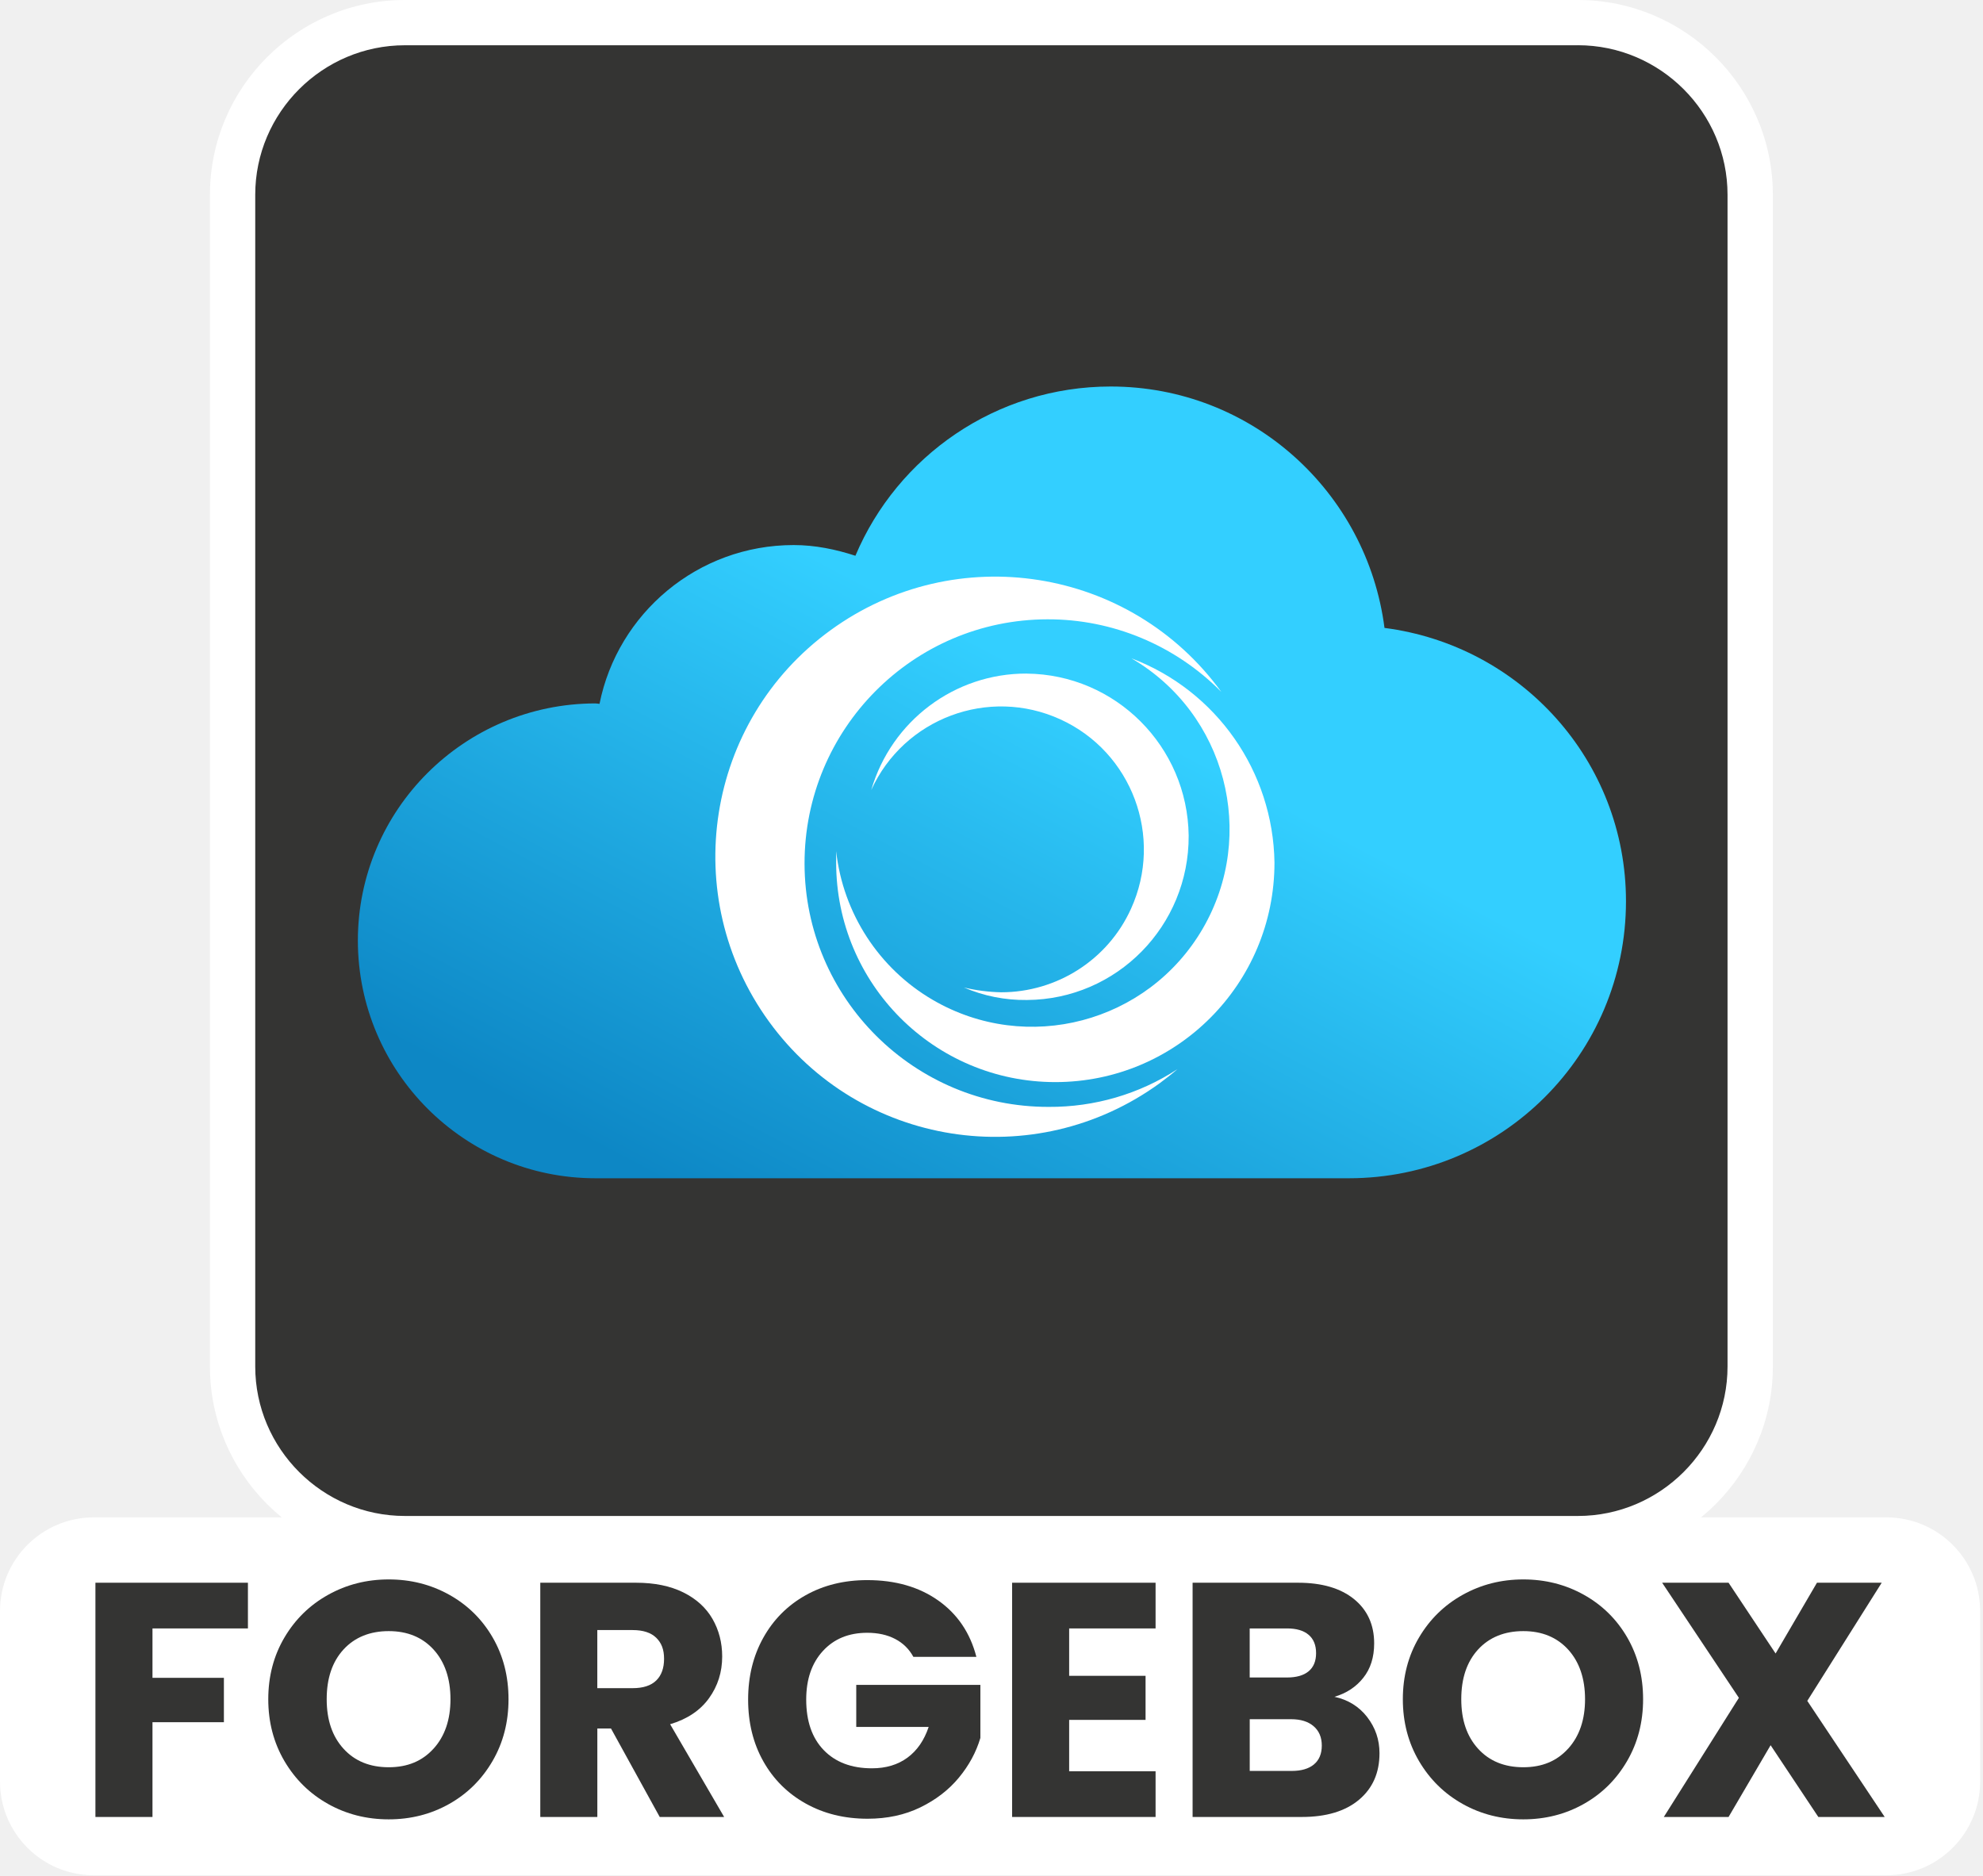
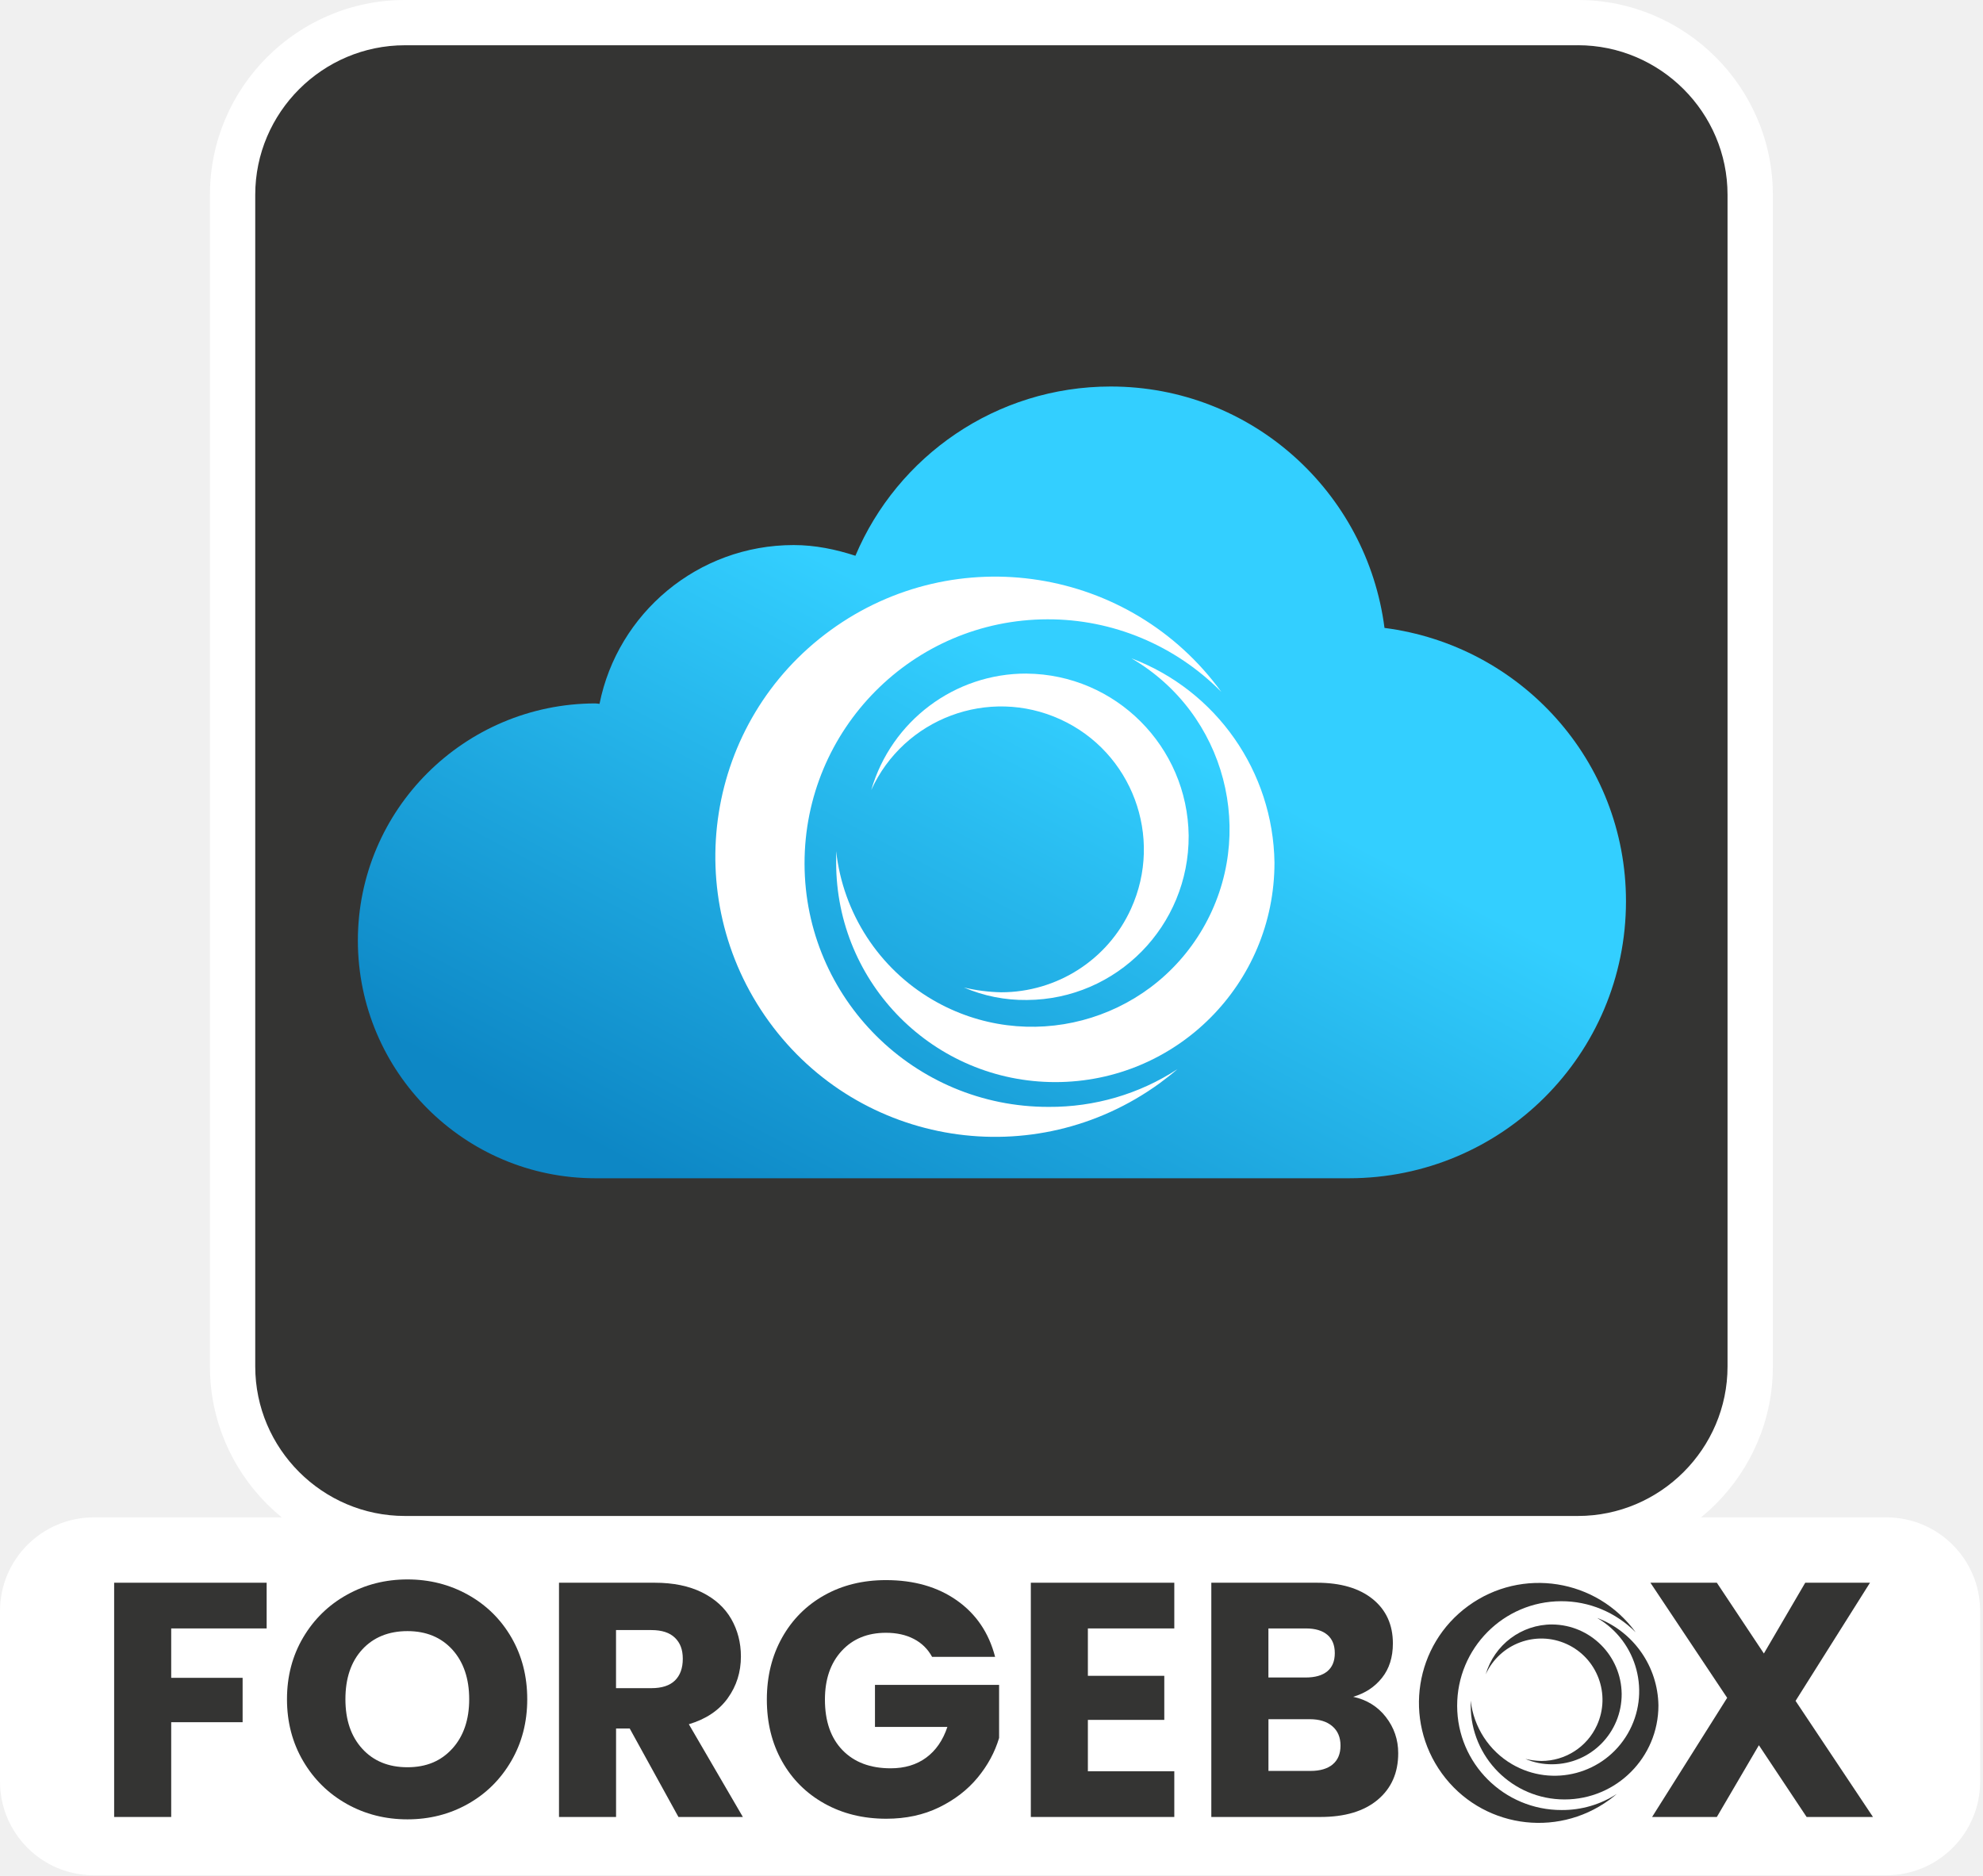
<svg xmlns="http://www.w3.org/2000/svg" width="423" height="400" viewBox="0 0 423 400" fill="none">
-   <path d="M85.613 5.094H335.832C356.119 5.094 372.59 21.54 372.59 41.808V291.748C372.59 312.016 356.126 328.463 335.832 328.463H85.613C65.326 328.463 48.855 312.016 48.855 291.748V41.808C48.855 21.54 65.319 5.094 85.613 5.094Z" fill="#343433" />
-   <path d="M336.582 9.648C354.145 9.648 368.506 23.995 368.506 41.535V291.475C368.506 309.022 354.145 323.362 336.582 323.362H86.369C68.806 323.362 54.445 309.015 54.445 291.475V41.542C54.445 23.995 68.806 9.655 86.369 9.655H336.589L336.582 9.648ZM336.582 0H86.369C63.446 0 44.784 18.641 44.784 41.542V291.482C44.784 314.383 63.446 333.024 86.369 333.024H336.589C359.512 333.024 378.174 314.383 378.174 291.482V41.542C378.174 18.648 359.512 0 336.589 0H336.582Z" fill="white" />
-   <path fill-rule="evenodd" clip-rule="evenodd" d="M295.333 133.946C291.598 104.948 267.009 82.445 236.926 82.445C212.466 82.445 191.43 97.319 182.47 118.545C178.297 117.188 173.908 116.263 169.296 116.263C148.834 116.263 131.749 130.826 127.886 150.129C127.623 150.129 127.313 150.041 127.01 150.041C99.037 150.088 76.336 172.719 76.336 200.664C76.383 228.608 99.037 251.327 127.01 251.327H287.734C320.407 251.327 346.842 224.875 346.842 192.238C346.842 162.234 324.358 137.672 295.333 133.939V133.946Z" fill="url(#paint0_linear_749_2874)" />
-   <path d="M223.697 236.103C195.023 236.157 171.675 212.952 171.621 184.244C171.567 155.537 194.74 132.157 223.414 132.103C237.356 132.049 250.726 137.666 260.529 147.591C241.152 120.922 203.862 115.021 177.17 134.425C150.478 153.829 144.646 191.165 164.023 217.887C183.406 244.609 220.69 250.456 247.382 231.052C248.683 230.087 249.991 229.068 251.178 228.048C243.02 233.382 233.439 236.163 223.697 236.103Z" fill="white" />
-   <path d="M241.375 140.44C261.494 152.188 268.236 177.999 256.558 198.085C244.827 218.224 219.045 224.976 198.988 213.289C187.486 206.591 179.833 194.79 178.364 181.57V184.008C178.364 209.879 199.271 230.816 225.113 230.816C250.956 230.816 271.863 209.879 271.863 184.008C271.58 164.604 259.511 147.3 241.375 140.434V140.44Z" fill="white" />
+   <path d="M85.613 5.094H335.833C356.12 5.094 372.591 21.54 372.591 41.808V291.748C372.591 312.016 356.126 328.463 335.833 328.463H85.613C65.326 328.463 48.855 312.016 48.855 291.748V41.808C48.855 21.54 65.319 5.094 85.613 5.094Z" fill="#343433" />
+   <path d="M336.582 9.648C354.145 9.648 368.506 23.995 368.506 41.535V291.475C368.506 309.022 354.145 323.362 336.582 323.362H86.37C68.806 323.362 54.446 309.015 54.446 291.475V41.542C54.446 23.995 68.806 9.655 86.37 9.655H336.589L336.582 9.648ZM336.582 0H86.37C63.446 0 44.784 18.641 44.784 41.542V291.482C44.784 314.383 63.446 333.024 86.37 333.024H336.589C359.512 333.024 378.174 314.383 378.174 291.482V41.542C378.174 18.648 359.512 0 336.589 0H336.582Z" fill="white" />
+   <path fill-rule="evenodd" clip-rule="evenodd" d="M295.333 133.946C291.598 104.948 267.009 82.445 236.926 82.445C212.466 82.445 191.43 97.319 182.47 118.545C178.297 117.188 173.908 116.263 169.296 116.263C148.834 116.263 131.749 130.826 127.886 150.129C127.623 150.129 127.313 150.041 127.01 150.041C99.037 150.088 76.336 172.719 76.336 200.664C76.383 228.608 99.037 251.327 127.01 251.327H287.734C320.407 251.327 346.842 224.875 346.842 192.238C346.842 162.234 324.358 137.672 295.333 133.939V133.946Z" fill="url(#paint0_linear_751_3239)" />
+   <path d="M223.697 236.103C195.023 236.157 171.675 212.952 171.621 184.244C171.568 155.537 194.74 132.157 223.414 132.103C237.357 132.049 250.726 137.666 260.53 147.591C241.153 120.922 203.862 115.021 177.17 134.425C150.478 153.829 144.646 191.165 164.023 217.887C183.407 244.609 220.69 250.456 247.382 231.052C248.684 230.087 249.992 229.068 251.178 228.048C243.02 233.382 233.44 236.163 223.697 236.103Z" fill="white" />
+   <path d="M241.376 140.44C261.494 152.188 268.236 177.999 256.559 198.085C244.828 218.224 219.046 224.976 198.988 213.289C187.486 206.591 179.834 194.79 178.364 181.57V184.008C178.364 209.879 199.271 230.816 225.114 230.816C250.956 230.816 271.863 209.879 271.863 184.008C271.58 164.604 259.512 147.3 241.376 140.434V140.44Z" fill="white" />
  <path d="M218.992 143.676C203.633 143.622 190.149 153.776 185.841 168.528C192.812 153.209 210.888 146.458 226.186 153.439C241.483 160.42 248.225 178.52 241.261 193.84C236.332 204.736 225.451 211.657 213.551 211.657C210.888 211.603 208.225 211.258 205.615 210.637C209.863 212.453 214.4 213.358 219.046 213.304C238.254 213.189 253.666 197.472 253.558 178.237C253.329 159.231 237.977 143.852 218.992 143.683V143.676Z" fill="white" />
  <path d="M0 343.664C0 332.618 8.954 323.664 20 323.664H402.392C413.438 323.664 422.392 332.618 422.392 343.664V380C422.392 391.046 413.438 400 402.392 400H20C8.954 400 0 391.046 0 380V343.664Z" fill="white" />
-   <path d="M52.886 337.602V347.351H32.526V357.888H47.76V367.353H32.526V387.567H20.356V337.602H52.886Z" fill="#343433" />
-   <path d="M70.005 384.8C66.089 382.615 62.985 379.568 60.678 375.652C58.379 371.736 57.225 367.333 57.225 362.45C57.225 357.567 58.379 353.172 60.678 349.28C62.977 345.389 66.089 342.35 70.005 340.173C73.921 337.987 78.227 336.898 82.922 336.898C87.618 336.898 91.924 337.987 95.84 340.173C99.756 342.358 102.844 345.397 105.094 349.28C107.345 353.172 108.474 357.559 108.474 362.45C108.474 367.341 107.337 371.736 105.054 375.652C102.771 379.568 99.691 382.615 95.8 384.8C91.908 386.986 87.61 388.074 82.914 388.074C78.219 388.074 73.912 386.986 69.996 384.8H70.005ZM92.501 372.979C94.898 370.322 96.092 366.813 96.092 362.442C96.092 358.071 94.89 354.504 92.501 351.872C90.105 349.24 86.912 347.923 82.922 347.923C78.933 347.923 75.675 349.231 73.279 351.839C70.882 354.447 69.688 357.99 69.688 362.442C69.688 366.894 70.882 370.379 73.279 373.012C75.675 375.644 78.893 376.96 82.922 376.96C86.952 376.96 90.096 375.636 92.501 372.971V372.979Z" fill="#343433" />
-   <path d="M140.728 387.567L130.337 368.702H127.42V387.567H115.25V337.602H135.683C139.623 337.602 142.979 338.292 145.757 339.665C148.536 341.046 150.607 342.931 151.989 345.328C153.362 347.725 154.052 350.398 154.052 353.339C154.052 356.662 153.118 359.627 151.241 362.235C149.364 364.843 146.602 366.695 142.946 367.784L154.475 387.575H140.736L140.728 387.567ZM127.412 360.09H134.96C137.194 360.09 138.859 359.546 139.981 358.457C141.094 357.368 141.654 355.825 141.654 353.826C141.654 351.828 141.094 350.43 139.981 349.341C138.868 348.253 137.194 347.7 134.96 347.7H127.412V360.09Z" fill="#343433" />
-   <path d="M194.829 353.406C193.927 351.748 192.635 350.473 190.945 349.595C189.264 348.718 187.281 348.279 184.998 348.279C181.058 348.279 177.906 349.571 175.533 352.163C173.161 354.746 171.975 358.199 171.975 362.521C171.975 367.128 173.218 370.719 175.712 373.302C178.206 375.886 181.635 377.186 185.998 377.186C188.987 377.186 191.514 376.43 193.578 374.911C195.641 373.392 197.144 371.206 198.095 368.363H182.65V359.393H209.128V370.711C208.226 373.749 206.699 376.569 204.538 379.185C202.377 381.793 199.639 383.905 196.316 385.522C192.993 387.138 189.247 387.943 185.071 387.943C180.132 387.943 175.736 386.862 171.869 384.701C168.002 382.54 164.988 379.542 162.827 375.699C160.666 371.856 159.585 367.469 159.585 362.529C159.585 357.59 160.666 353.194 162.827 349.327C164.988 345.46 167.986 342.446 171.829 340.285C175.671 338.124 180.059 337.043 184.998 337.043C190.978 337.043 196.023 338.489 200.126 341.381C204.229 344.274 206.951 348.287 208.275 353.414H194.821L194.829 353.406Z" fill="#343433" />
-   <path d="M228.066 347.351V357.458H244.364V366.858H228.066V377.818H246.5V387.567H215.896V337.602H246.5V347.351H228.066Z" fill="#343433" />
-   <path d="M291.632 366.248C293.387 368.507 294.264 371.074 294.264 373.975C294.264 378.151 292.802 381.457 289.885 383.903C286.968 386.348 282.898 387.567 277.674 387.567H254.397V337.602H276.894C281.972 337.602 285.945 338.763 288.821 341.087C291.689 343.411 293.127 346.571 293.127 350.552C293.127 353.493 292.355 355.938 290.811 357.88C289.268 359.83 287.22 361.179 284.653 361.934C287.545 362.552 289.869 363.99 291.632 366.24V366.248ZM266.576 357.815H274.546C276.537 357.815 278.072 357.377 279.136 356.499C280.201 355.622 280.737 354.33 280.737 352.616C280.737 350.901 280.201 349.601 279.136 348.7C278.072 347.798 276.537 347.351 274.546 347.351H266.576V357.815ZM280.282 376.355C281.395 375.429 281.956 374.089 281.956 372.334C281.956 370.579 281.371 369.198 280.209 368.206C279.047 367.207 277.447 366.712 275.407 366.712H266.584V377.745H275.554C277.593 377.745 279.169 377.281 280.29 376.355H280.282Z" fill="#343433" />
-   <path d="M312.024 384.8C308.108 382.615 305.005 379.568 302.698 375.652C300.398 371.736 299.245 367.333 299.245 362.45C299.245 357.567 300.398 353.172 302.698 349.28C304.997 345.389 308.108 342.35 312.024 340.173C315.94 337.987 320.246 336.898 324.942 336.898C329.638 336.898 333.944 337.987 337.86 340.173C341.776 342.358 344.864 345.397 347.114 349.28C349.364 353.172 350.494 357.559 350.494 362.45C350.494 367.341 349.356 371.736 347.073 375.652C344.79 379.568 341.711 382.615 337.82 384.8C333.928 386.986 329.63 388.074 324.934 388.074C320.238 388.074 315.932 386.986 312.016 384.8H312.024ZM334.521 372.979C336.918 370.322 338.112 366.813 338.112 362.442C338.112 358.071 336.91 354.504 334.521 351.872C332.124 349.24 328.931 347.923 324.942 347.923C320.953 347.923 317.695 349.231 315.299 351.839C312.902 354.447 311.708 357.99 311.708 362.442C311.708 366.894 312.902 370.379 315.299 373.012C317.695 375.644 320.913 376.96 324.942 376.96C328.972 376.96 332.116 375.636 334.521 372.971V372.979Z" fill="#343433" />
-   <path d="M387.874 387.567L377.694 372.261L368.725 387.567H354.913L370.926 362.154L354.556 337.602H368.725L378.758 352.697L387.582 337.602H401.393L385.518 362.804L402.035 387.575H387.866L387.874 387.567Z" fill="#343433" />
+   <path d="M56.88 337.602V347.351H36.52V357.888H51.753V367.353H36.52V387.567H24.349V337.602H56.88Z" fill="#343433" />
+   <path d="M73.998 384.8C70.082 382.615 66.978 379.568 64.671 375.652C62.372 371.736 61.218 367.333 61.218 362.45C61.218 357.567 62.372 353.172 64.671 349.28C66.97 345.389 70.082 342.35 73.998 340.173C77.914 337.987 82.22 336.898 86.916 336.898C91.612 336.898 95.918 337.987 99.834 340.173C103.75 342.358 106.837 345.397 109.088 349.28C111.338 353.172 112.467 357.559 112.467 362.45C112.467 367.341 111.33 371.736 109.047 375.652C106.764 379.568 103.685 382.615 99.793 384.8C95.902 386.986 91.604 388.074 86.908 388.074C82.212 388.074 77.906 386.986 73.99 384.8H73.998ZM96.495 372.979C98.891 370.322 100.086 366.813 100.086 362.442C100.086 358.071 98.883 354.504 96.495 351.872C94.098 349.24 90.905 347.923 86.916 347.923C82.927 347.923 79.669 349.231 77.272 351.839C74.876 354.447 73.681 357.99 73.681 362.442C73.681 366.894 74.876 370.379 77.272 373.012C79.669 375.644 82.886 376.96 86.916 376.96C90.946 376.96 94.09 375.636 96.495 372.971V372.979Z" fill="#343433" />
+   <path d="M144.721 387.567L134.33 368.702H131.414V387.567H119.243V337.602H139.676C143.617 337.602 146.972 338.292 149.751 339.665C152.529 341.046 154.601 342.931 155.982 345.328C157.355 347.725 158.046 350.398 158.046 353.339C158.046 356.662 157.111 359.627 155.235 362.235C153.358 364.843 150.595 366.695 146.939 367.784L158.468 387.575H144.73L144.721 387.567ZM131.405 360.09H138.953C141.187 360.09 142.853 359.546 143.974 358.457C145.087 357.368 145.648 355.825 145.648 353.826C145.648 351.828 145.087 350.43 143.974 349.341C142.861 348.253 141.187 347.7 138.953 347.7H131.405V360.09Z" fill="#343433" />
+   <path d="M198.822 353.406C197.92 351.748 196.628 350.473 194.939 349.595C193.257 348.718 191.274 348.279 188.991 348.279C185.051 348.279 181.899 349.571 179.526 352.163C177.154 354.746 175.968 358.199 175.968 362.521C175.968 367.128 177.211 370.719 179.705 373.302C182.199 375.886 185.628 377.186 189.991 377.186C192.981 377.186 195.507 376.43 197.571 374.911C199.635 373.392 201.138 371.206 202.088 368.363H186.643V359.393H213.121V370.711C212.219 373.749 210.692 376.568 208.531 379.185C206.37 381.793 203.632 383.905 200.309 385.522C196.986 387.138 193.241 387.943 189.065 387.943C184.125 387.943 179.73 386.862 175.862 384.701C171.995 382.54 168.981 379.542 166.82 375.699C164.659 371.856 163.578 367.469 163.578 362.529C163.578 357.59 164.659 353.194 166.82 349.327C168.981 345.46 171.979 342.446 175.822 340.285C179.665 338.124 184.052 337.043 188.991 337.043C194.971 337.043 200.016 338.489 204.119 341.381C208.222 344.274 210.944 348.287 212.268 353.414H198.814L198.822 353.406Z" fill="#343433" />
+   <path d="M232.059 347.351V357.458H248.357V366.858H232.059V377.818H250.494V387.567H219.889V337.602H250.494V347.351H232.059Z" fill="#343433" />
+   <path d="M295.625 366.248C297.38 368.507 298.257 371.074 298.257 373.975C298.257 378.151 296.795 381.457 293.878 383.903C290.961 386.348 286.891 387.567 281.667 387.567H258.39V337.602H280.887C285.965 337.602 289.938 338.763 292.814 341.087C295.682 343.411 297.12 346.571 297.12 350.552C297.12 353.493 296.348 355.938 294.804 357.88C293.261 359.83 291.213 361.179 288.646 361.934C291.538 362.552 293.862 363.99 295.625 366.24V366.248ZM270.569 357.815H278.539C280.53 357.815 282.065 357.377 283.129 356.499C284.194 355.622 284.73 354.33 284.73 352.616C284.73 350.901 284.194 349.601 283.129 348.7C282.065 347.798 280.53 347.351 278.539 347.351H270.569V357.815ZM284.275 376.355C285.388 375.429 285.949 374.089 285.949 372.334C285.949 370.579 285.364 369.198 284.202 368.206C283.04 367.207 281.439 366.712 279.4 366.712H270.577V377.745H279.546C281.586 377.745 283.162 377.281 284.283 376.355H284.275Z" fill="#343433" />
+   <path d="M385.374 387.567L375.194 372.261L366.225 387.567H352.413L368.427 362.154L352.056 337.602H366.225L376.259 352.697L385.082 337.602H398.893L383.018 362.804L399.535 387.575H385.366L385.374 387.567Z" fill="#343433" />
+   <path d="M333.134 386.088C320.853 386.112 310.853 376.173 310.83 363.877C310.807 351.582 320.732 341.568 333.013 341.545C338.985 341.522 344.711 343.928 348.91 348.178C340.611 336.756 324.639 334.229 313.207 342.54C301.774 350.85 299.277 366.841 307.576 378.287C315.878 389.732 331.846 392.236 343.279 383.925C343.836 383.512 344.396 383.075 344.904 382.639C341.41 384.923 337.307 386.114 333.134 386.088Z" fill="#343433" />
+   <path d="M340.706 345.12C349.323 350.152 352.211 361.207 347.209 369.809C342.185 378.435 331.142 381.327 322.552 376.321C317.625 373.453 314.348 368.398 313.718 362.736V363.78C313.718 374.861 322.673 383.828 333.741 383.828C344.81 383.828 353.764 374.861 353.764 363.78C353.643 355.469 348.474 348.058 340.706 345.117V345.12Z" fill="#343433" />
+   <path d="M331.119 346.504C324.541 346.481 318.766 350.83 316.92 357.148C319.906 350.587 327.648 347.695 334.2 350.685C340.752 353.675 343.64 361.428 340.657 367.989C338.546 372.656 333.885 375.62 328.789 375.62C327.648 375.597 326.507 375.45 325.39 375.184C327.209 375.962 329.153 376.349 331.142 376.326C339.369 376.277 345.97 369.545 345.924 361.307C345.826 353.166 339.251 346.579 331.119 346.507V346.504Z" fill="#343433" />
  <defs>
-     <linearGradient id="paint0_linear_749_2874" x1="290.908" y1="122.179" x2="204.203" y2="285.476" gradientUnits="userSpaceOnUse">
+     <linearGradient id="paint0_linear_751_3239" x1="290.908" y1="122.179" x2="204.203" y2="285.476" gradientUnits="userSpaceOnUse">
      <stop offset="0.279" stop-color="#33CFFF" />
      <stop offset="1" stop-color="#0D87C5" />
    </linearGradient>
  </defs>
</svg>
